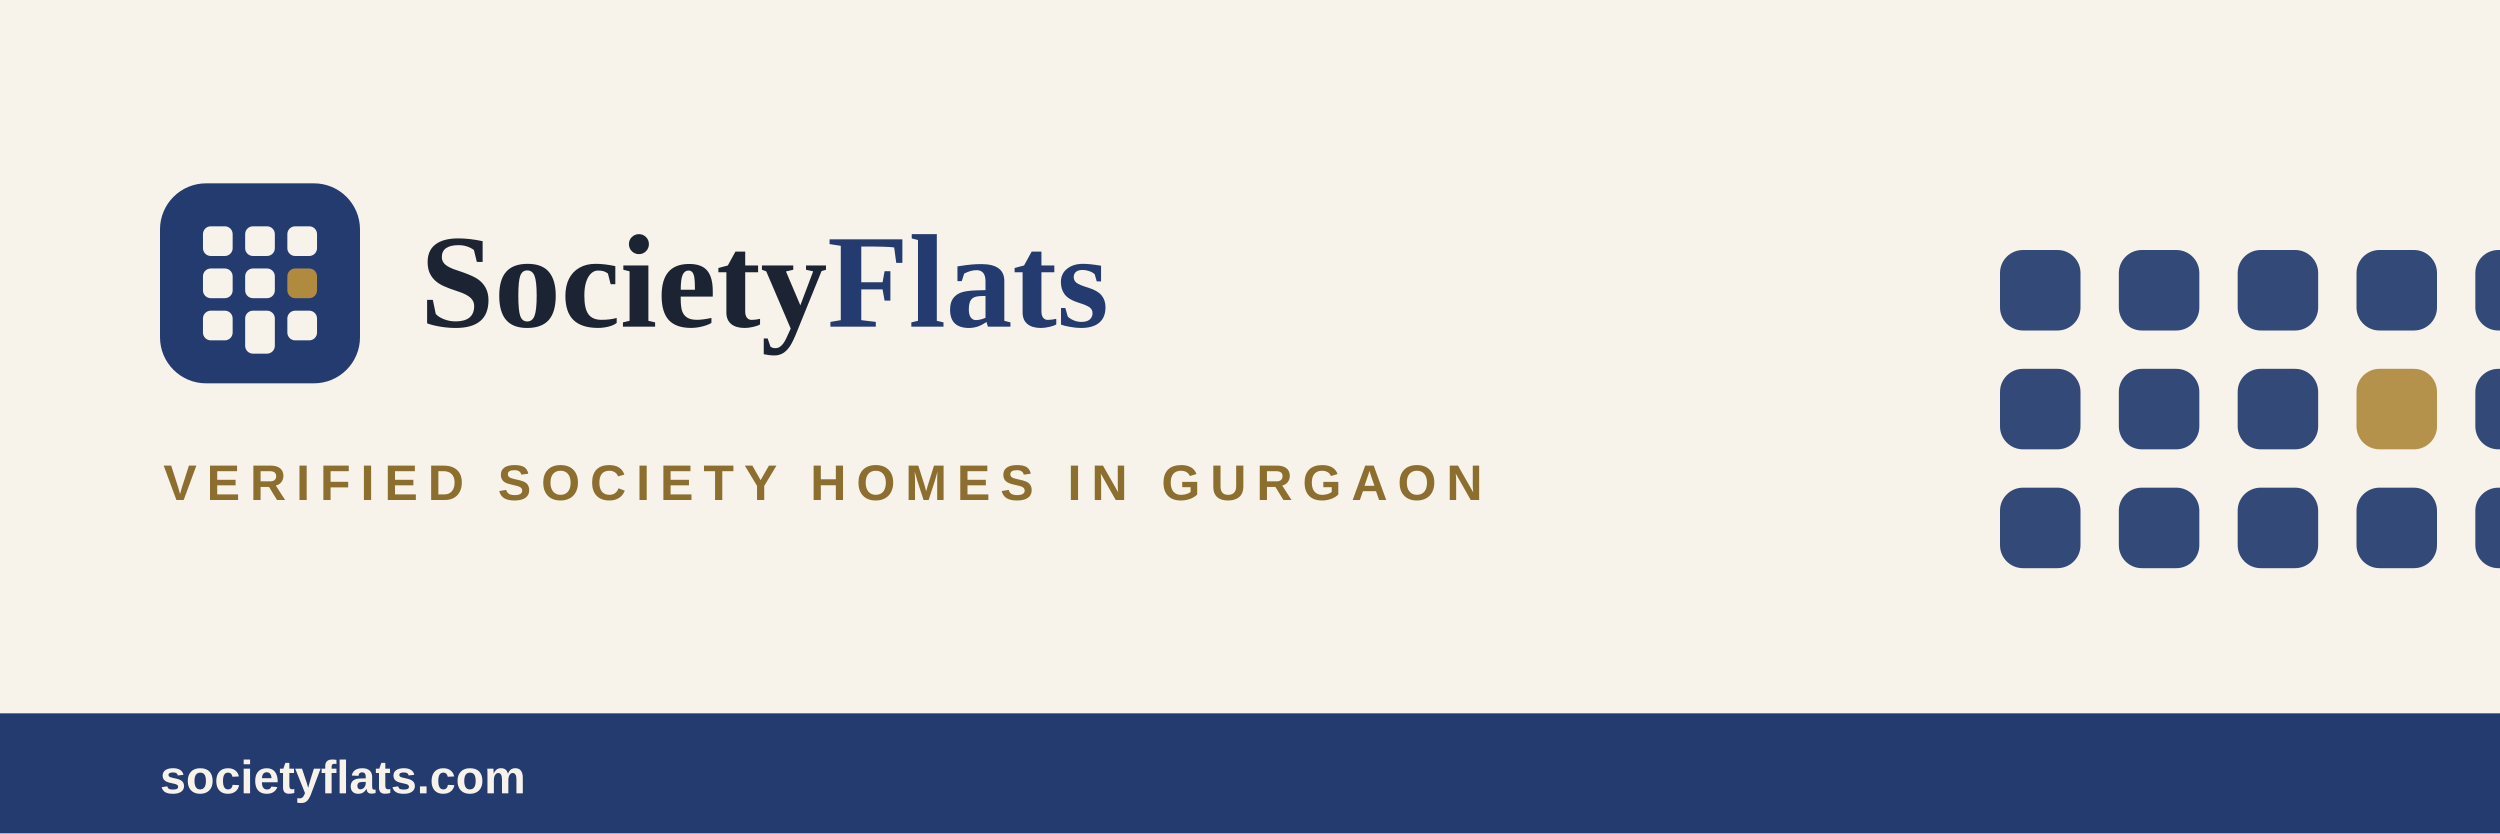
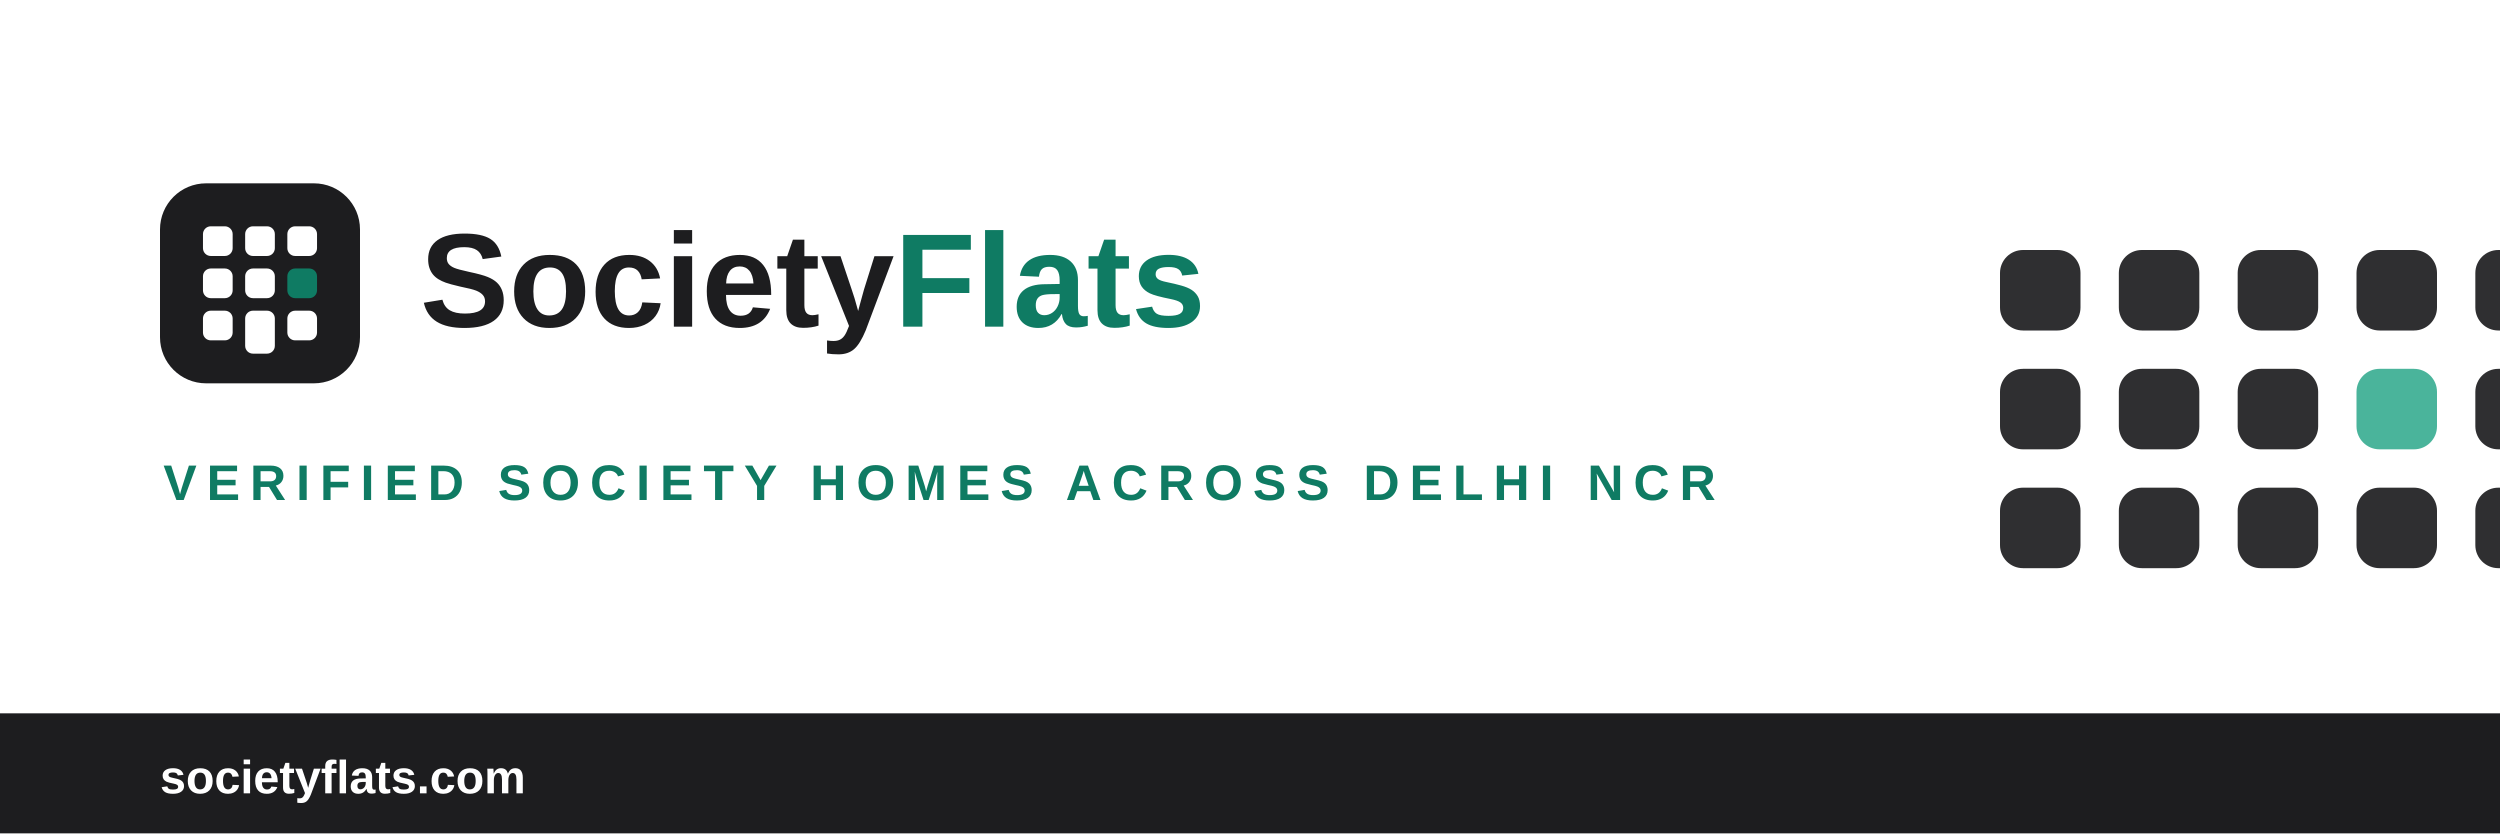
<svg xmlns="http://www.w3.org/2000/svg" width="1500" height="500" viewBox="0 0 1500 500" fill="none">
-   <rect width="1500" height="500" fill="#F8F3EA" />
-   <rect y="428" width="1500" height="72" fill="#233B6E" />
+   <rect width="1500" height="500" fill="#FFFFFF" />
+   <rect y="428" width="1500" height="72" fill="#1D1D1F" />
  <g transform="translate(1200 150) scale(1.15)" opacity="0.92">
-     <rect x="0" y="0" width="42" height="42" rx="12" fill="#233B6E" />
-     <rect x="62" y="0" width="42" height="42" rx="12" fill="#233B6E" />
-     <rect x="124" y="0" width="42" height="42" rx="12" fill="#233B6E" />
-     <rect x="186" y="0" width="42" height="42" rx="12" fill="#233B6E" />
-     <rect x="248" y="0" width="42" height="42" rx="12" fill="#233B6E" />
-     <rect x="0" y="62" width="42" height="42" rx="12" fill="#233B6E" />
-     <rect x="62" y="62" width="42" height="42" rx="12" fill="#233B6E" />
-     <rect x="124" y="62" width="42" height="42" rx="12" fill="#233B6E" />
-     <rect x="186" y="62" width="42" height="42" rx="12" fill="#B08A3E" />
-     <rect x="248" y="62" width="42" height="42" rx="12" fill="#233B6E" />
-     <rect x="0" y="124" width="42" height="42" rx="12" fill="#233B6E" />
-     <rect x="62" y="124" width="42" height="42" rx="12" fill="#233B6E" />
-     <rect x="124" y="124" width="42" height="42" rx="12" fill="#233B6E" />
-     <rect x="186" y="124" width="42" height="42" rx="12" fill="#233B6E" />
-     <rect x="248" y="124" width="42" height="42" rx="12" fill="#233B6E" />
+     <rect x="0" y="0" width="42" height="42" rx="12" fill="#1D1D1F" />
+     <rect x="62" y="0" width="42" height="42" rx="12" fill="#1D1D1F" />
+     <rect x="124" y="0" width="42" height="42" rx="12" fill="#1D1D1F" />
+     <rect x="186" y="0" width="42" height="42" rx="12" fill="#1D1D1F" />
+     <rect x="248" y="0" width="42" height="42" rx="12" fill="#1D1D1F" />
+     <rect x="0" y="62" width="42" height="42" rx="12" fill="#1D1D1F" />
+     <rect x="62" y="62" width="42" height="42" rx="12" fill="#1D1D1F" />
+     <rect x="124" y="62" width="42" height="42" rx="12" fill="#1D1D1F" />
+     <rect x="186" y="62" width="42" height="42" rx="12" fill="#3BAE93" />
+     <rect x="248" y="62" width="42" height="42" rx="12" fill="#1D1D1F" />
+     <rect x="0" y="124" width="42" height="42" rx="12" fill="#1D1D1F" />
+     <rect x="62" y="124" width="42" height="42" rx="12" fill="#1D1D1F" />
+     <rect x="124" y="124" width="42" height="42" rx="12" fill="#1D1D1F" />
+     <rect x="186" y="124" width="42" height="42" rx="12" fill="#1D1D1F" />
+     <rect x="248" y="124" width="42" height="42" rx="12" fill="#1D1D1F" />
  </g>
  <g transform="translate(96 110) scale(0.234375)">
-     <rect width="512" height="512" rx="118" fill="#233B6E" />
-     <rect x="110" y="110" width="76" height="76" rx="20" fill="#F8F3EA" />
-     <rect x="218" y="110" width="76" height="76" rx="20" fill="#F8F3EA" />
-     <rect x="326" y="110" width="76" height="76" rx="20" fill="#F8F3EA" />
-     <rect x="110" y="218" width="76" height="76" rx="20" fill="#F8F3EA" />
-     <rect x="218" y="218" width="76" height="76" rx="20" fill="#F8F3EA" />
-     <rect x="326" y="218" width="76" height="76" rx="20" fill="#B08A3E" />
-     <rect x="110" y="326" width="76" height="76" rx="20" fill="#F8F3EA" />
-     <rect x="218" y="326" width="76" height="110" rx="20" fill="#F8F3EA" />
-     <rect x="326" y="326" width="76" height="76" rx="20" fill="#F8F3EA" />
+     <rect width="512" height="512" rx="118" fill="#1D1D1F" />
+     <rect x="110" y="110" width="76" height="76" rx="20" fill="#FFFFFF" />
+     <rect x="218" y="110" width="76" height="76" rx="20" fill="#FFFFFF" />
+     <rect x="326" y="110" width="76" height="76" rx="20" fill="#FFFFFF" />
+     <rect x="110" y="218" width="76" height="76" rx="20" fill="#FFFFFF" />
+     <rect x="218" y="218" width="76" height="76" rx="20" fill="#FFFFFF" />
+     <rect x="326" y="218" width="76" height="76" rx="20" fill="#0F7B63" />
+     <rect x="110" y="326" width="76" height="76" rx="20" fill="#FFFFFF" />
+     <rect x="218" y="326" width="76" height="110" rx="20" fill="#FFFFFF" />
+     <rect x="326" y="326" width="76" height="76" rx="20" fill="#FFFFFF" />
  </g>
-   <text x="252" y="196" font-family="Newsreader, Georgia, 'Times New Roman', serif" font-size="80" font-weight="600" fill="#1C2434">Society<tspan fill="#233B6E">Flats</tspan>
+   <text x="252" y="196" font-family="'Hanken Grotesk', 'Helvetica Neue', Arial, sans-serif" font-size="80" font-weight="600" fill="#1D1D1F">Society<tspan fill="#0F7B63">Flats</tspan>
  </text>
-   <text x="98" y="300" font-family="'Hanken Grotesk', 'Helvetica Neue', Arial, sans-serif" font-size="30" font-weight="700" fill="#8C6E2F" letter-spacing="6">VERIFIED SOCIETY HOMES IN GURGAON</text>
-   <text x="96" y="476" font-family="'Hanken Grotesk', 'Helvetica Neue', Arial, sans-serif" font-size="28" font-weight="700" fill="#F8F3EA">societyflats.com</text>
+   <text x="98" y="300" font-family="'Hanken Grotesk', 'Helvetica Neue', Arial, sans-serif" font-size="30" font-weight="700" fill="#0F7B63" letter-spacing="6">VERIFIED SOCIETY HOMES ACROSS DELHI NCR</text>
+   <text x="96" y="476" font-family="'Hanken Grotesk', 'Helvetica Neue', Arial, sans-serif" font-size="28" font-weight="700" fill="#FFFFFF">societyflats.com</text>
</svg>
